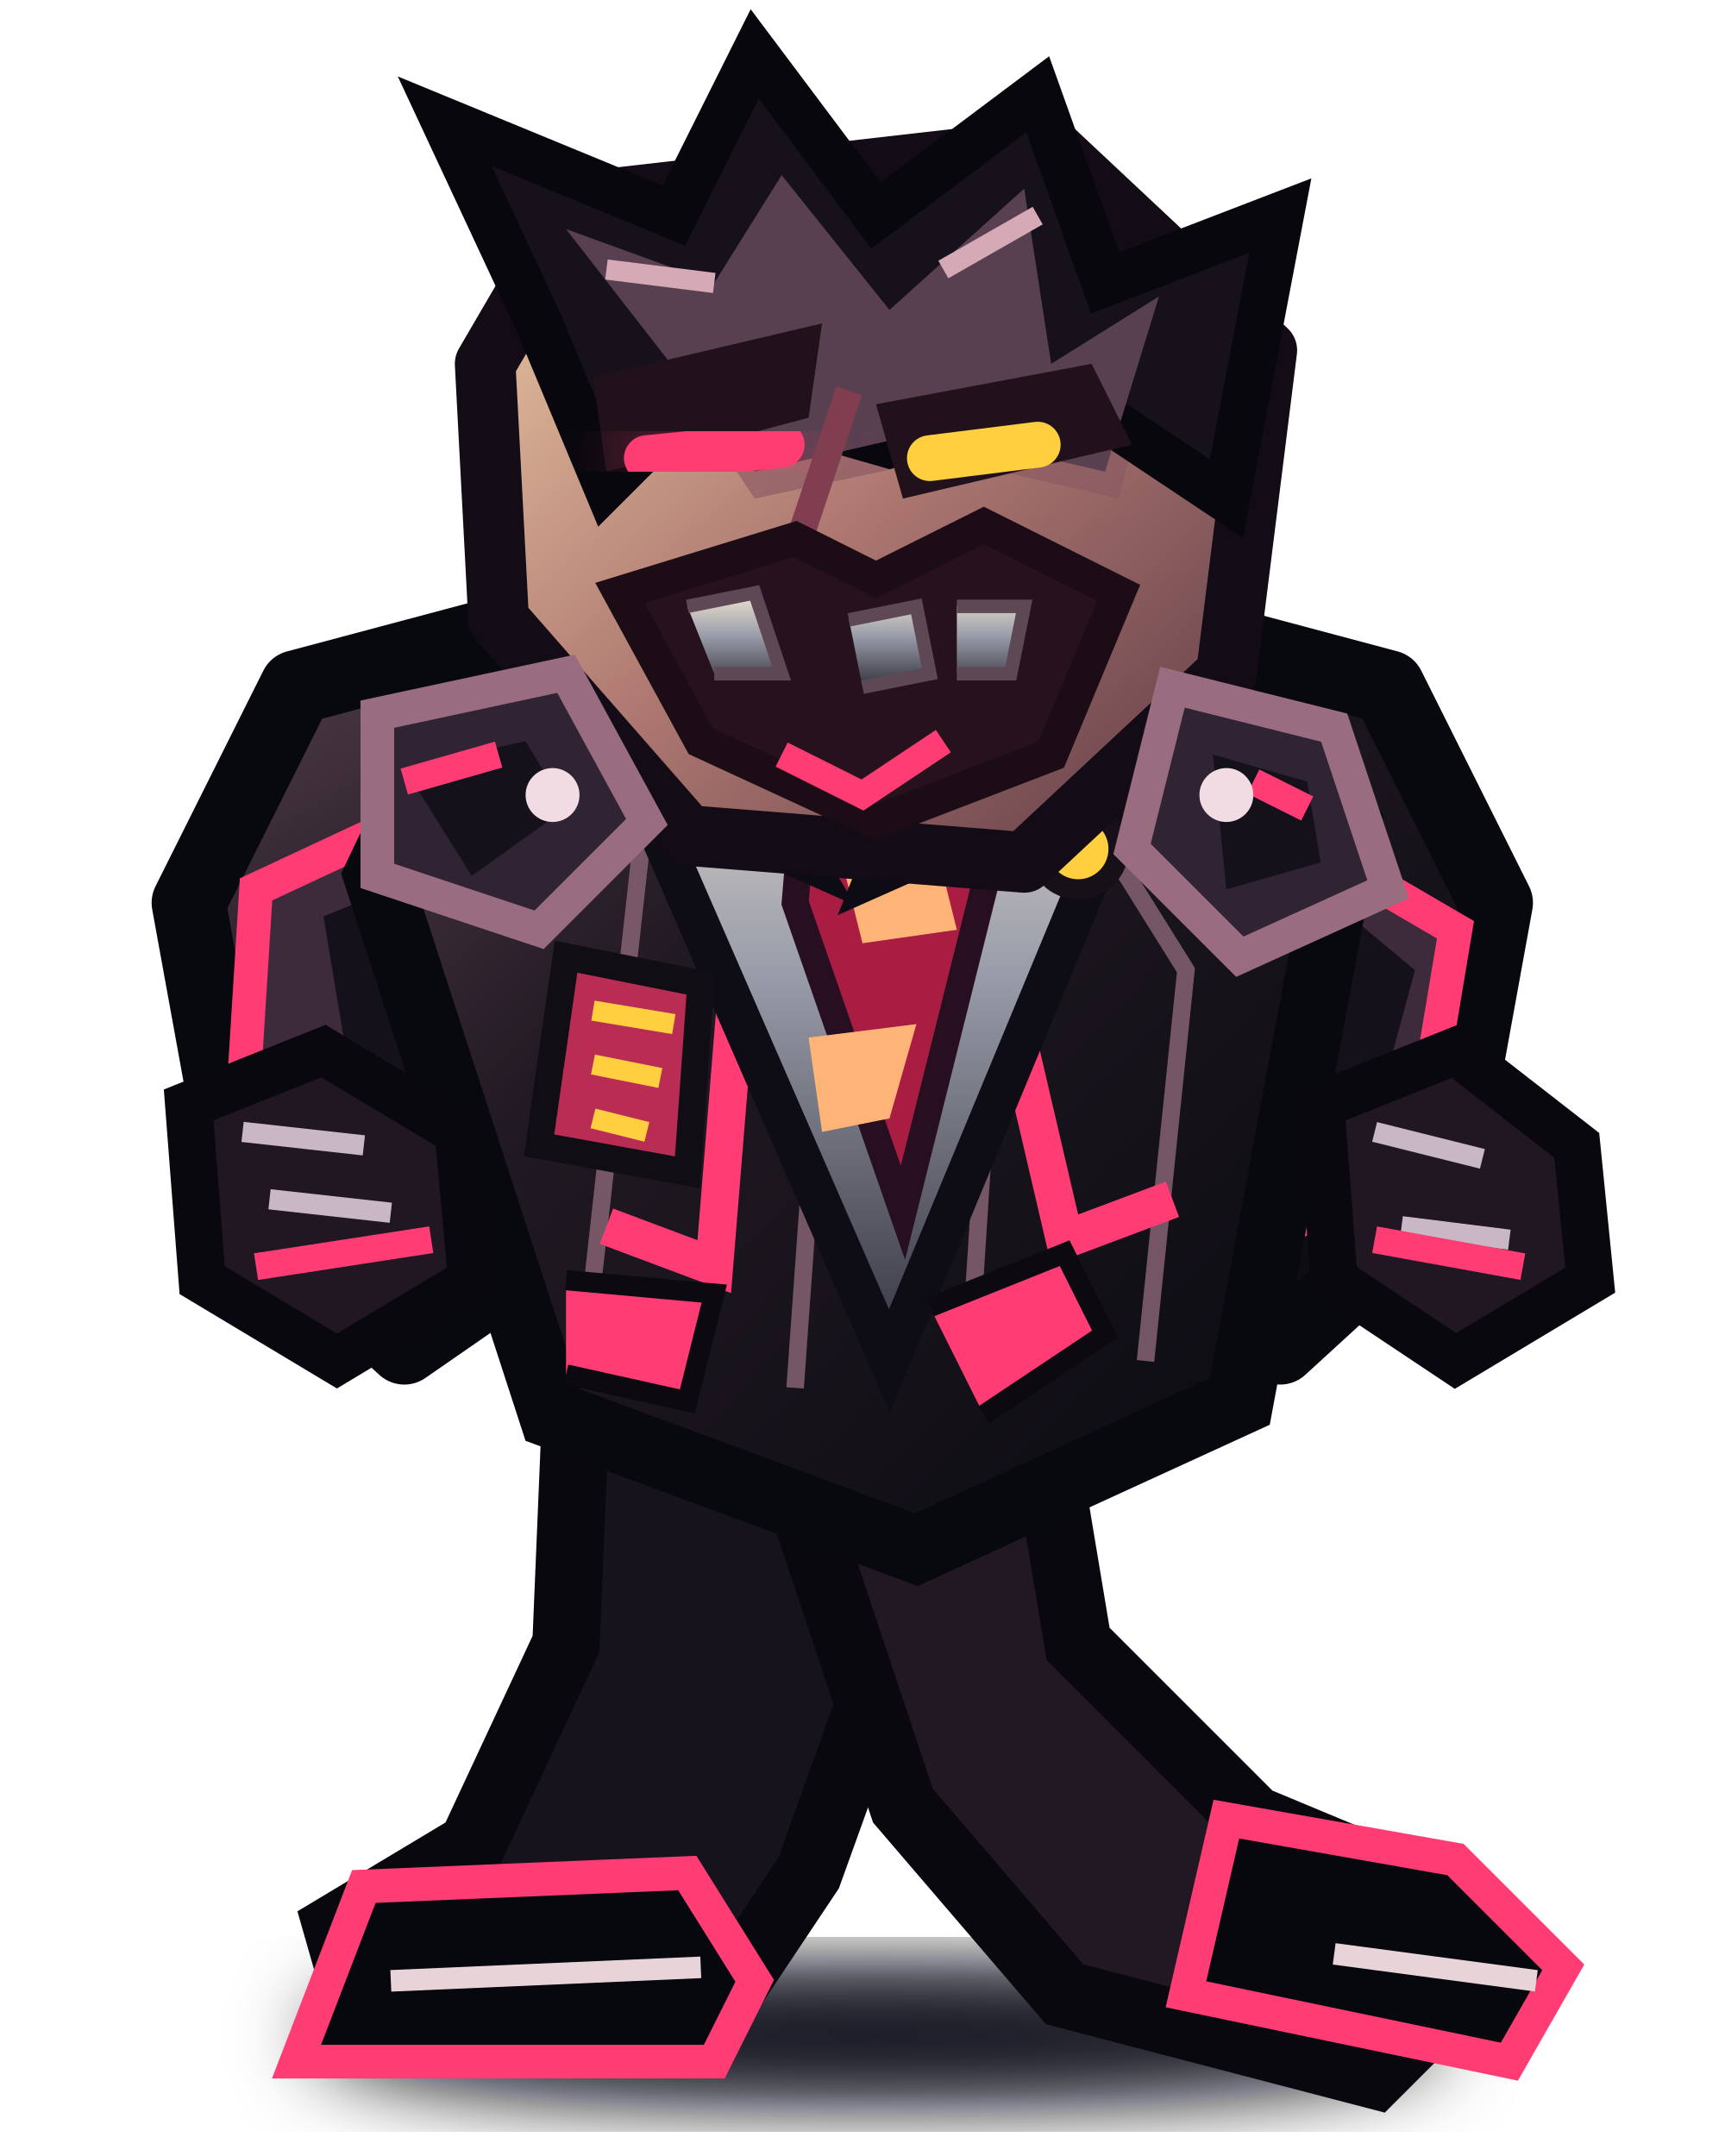
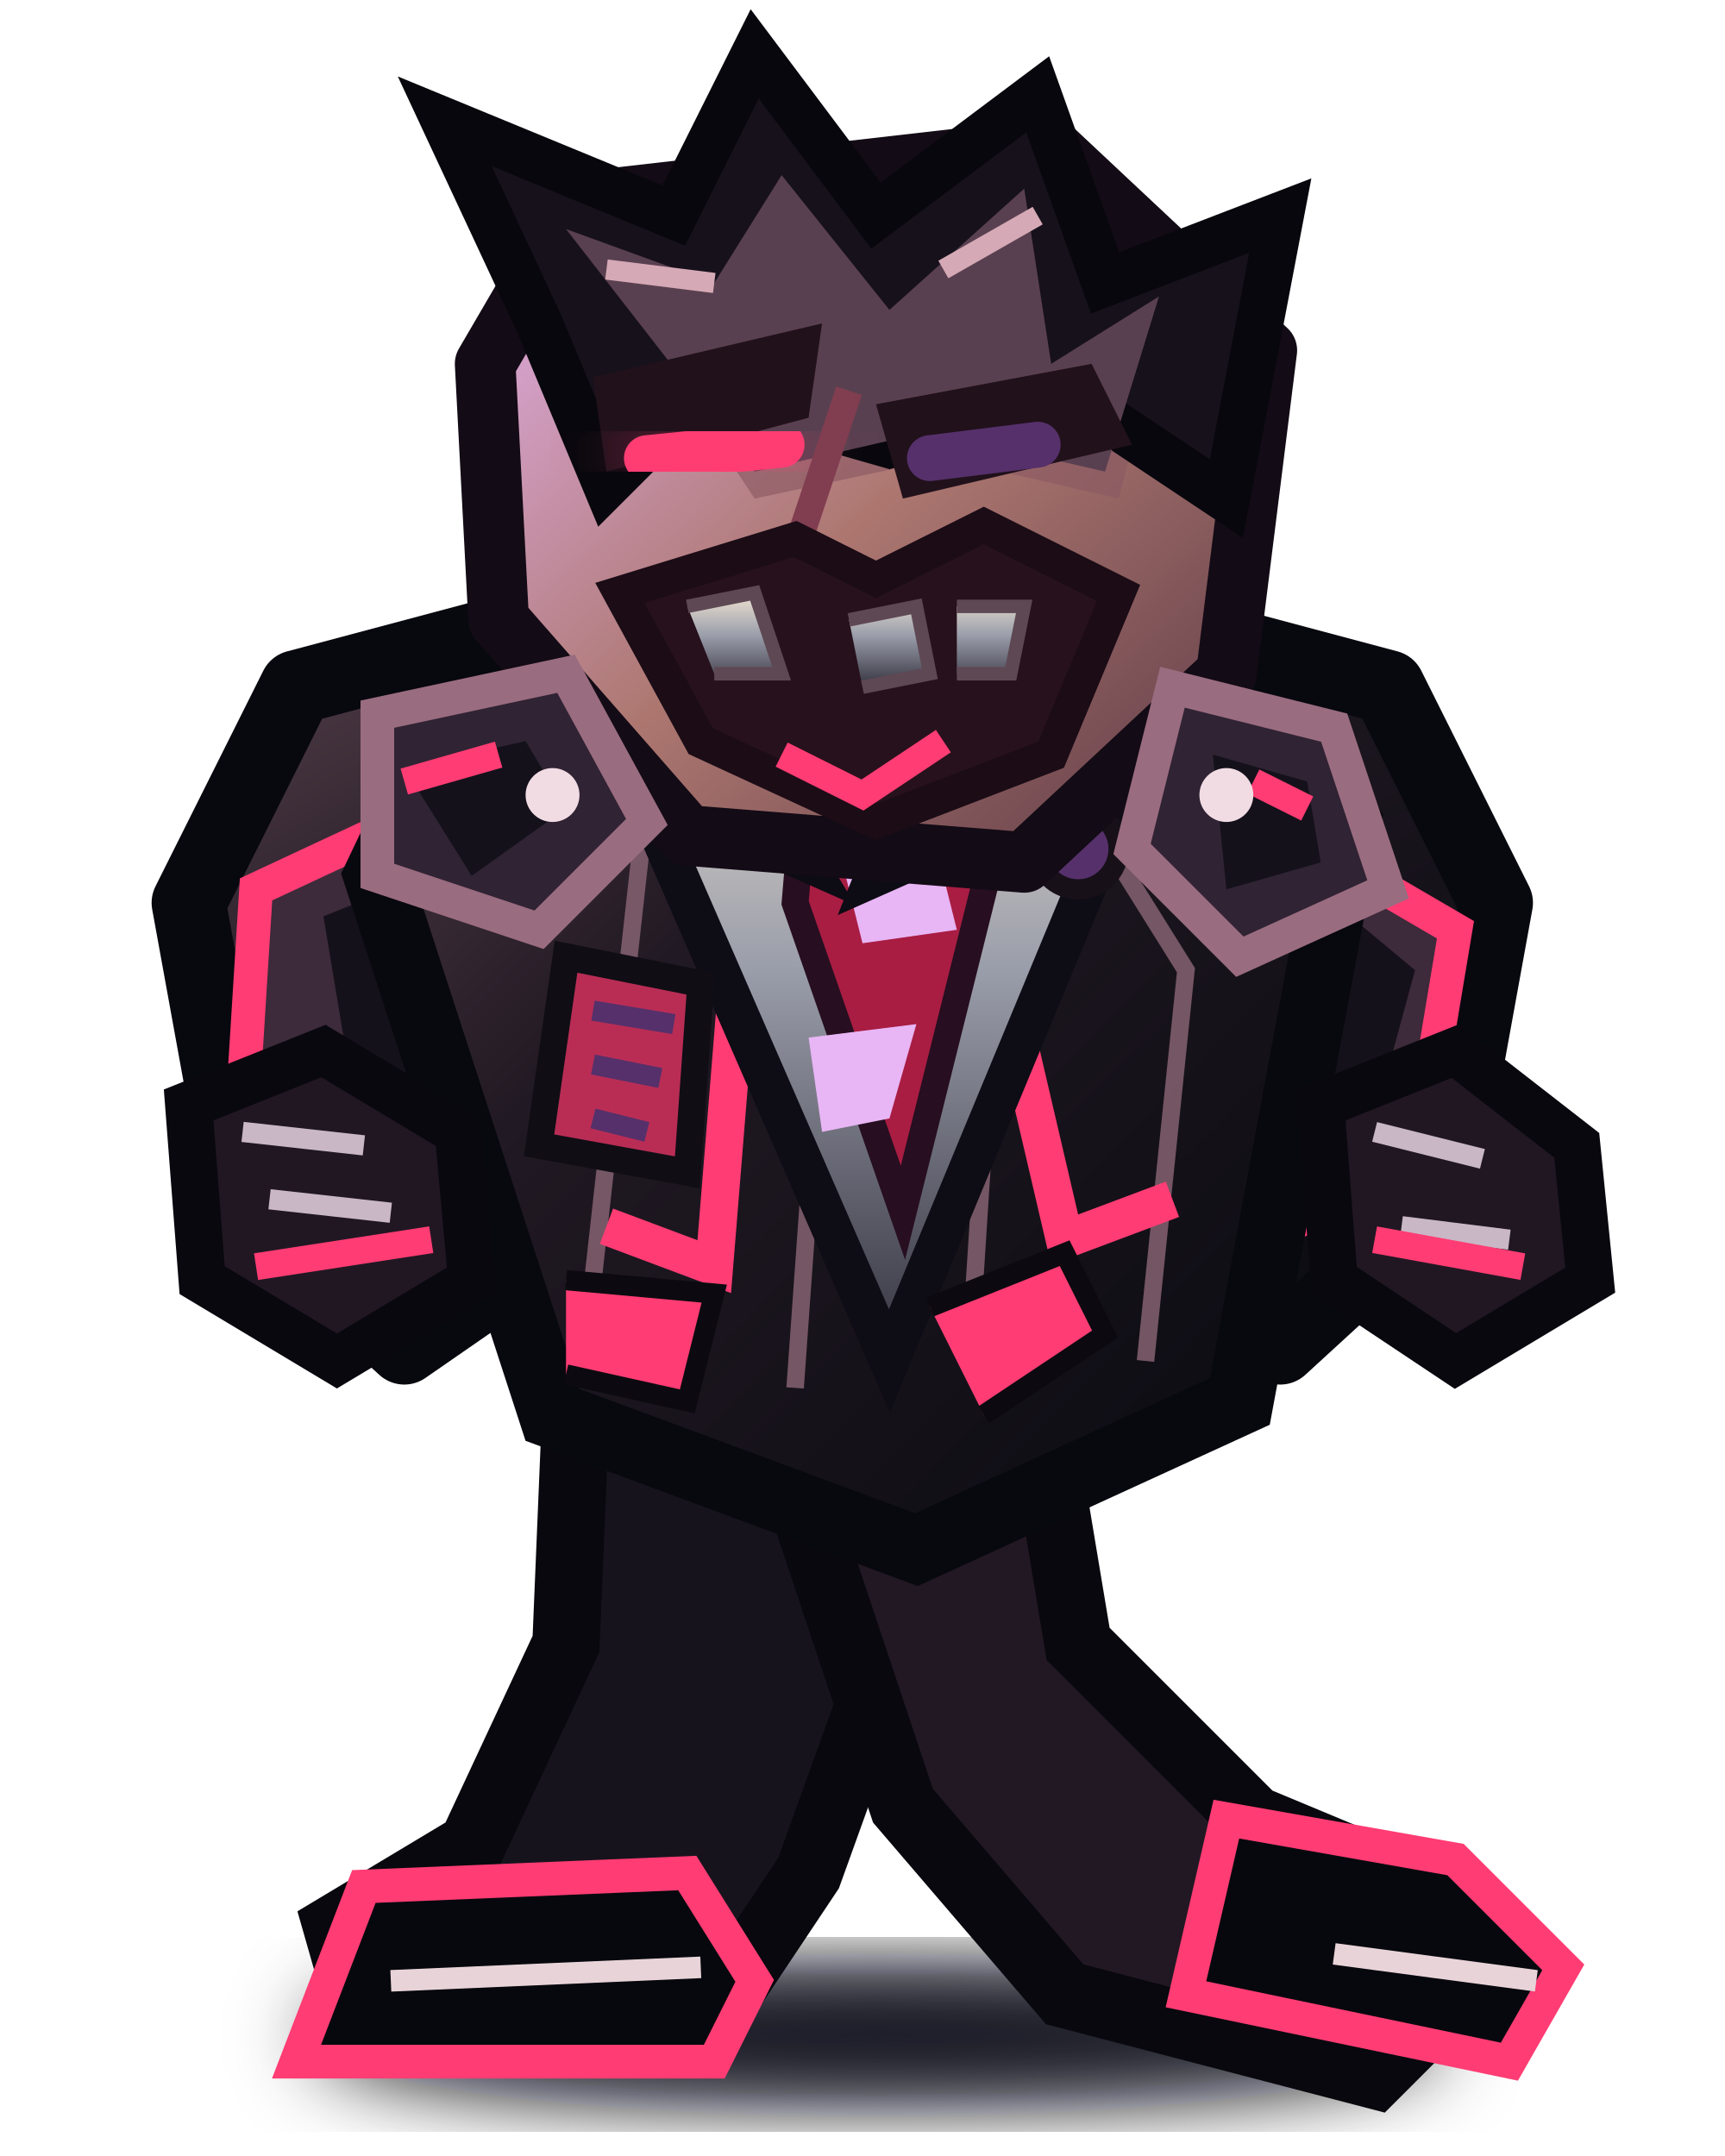
<svg xmlns="http://www.w3.org/2000/svg" viewBox="0 0 128 160">
  <defs>
    <linearGradient id="suit" x1="0" y1="0" x2="1" y2="1">
      <stop stop-color="#55404b" />
      <stop offset=".35" stop-color="#211923" />
      <stop offset="1" stop-color="#090a10" />
    </linearGradient>
    <linearGradient id="skin" x1="0" y1="0" x2="1" y2="1">
-       <stop stop-color="#f0d0a8" />
+       <stop stop-color="#e8b5f5" />
      <stop offset=".5" stop-color="#ad7770" />
      <stop offset="1" stop-color="#593744" />
    </linearGradient>
    <linearGradient id="metal" x1="0" y1="0" x2="0" y2="1">
      <stop stop-color="#f0e3d3" />
      <stop offset=".45" stop-color="#9a9eaa" />
      <stop offset="1" stop-color="#34323f" />
    </linearGradient>
    <filter id="glow" x="-1" y="-1" width="3" height="3">
      <feGaussianBlur stdDeviation="2.5" result="b" />
      <feMerge>
        <feMergeNode in="b" />
        <feMergeNode in="SourceGraphic" />
      </feMerge>
    </filter>
    <filter id="shadow">
      <feGaussianBlur stdDeviation="3" />
    </filter>
  </defs>
  <ellipse cx="65" cy="151" rx="42" ry="6" fill="#020207" opacity=".9" filter="url(#shadow)" />
  <path d="m43 98-1 24-7 15-10 6 2 7 25 1 8-12 9-25-2-17z" fill="#17131d" stroke="#08080e" stroke-width="5" />
  <path d="m76 98 4 24 13 13 12 5 4 7-7 7-23-6-12-14-8-24z" fill="#221823" stroke="#08080e" stroke-width="5" />
  <path d="m27 140 24-1 5 8-3 6H22zM91 135l17 3 8 8-4 7-24-5z" fill="#07080e" stroke="#ff3c73" stroke-width="2.5" />
  <path d="m29 147 23-1m47-1 15 2" stroke="#e8d4d8" stroke-width="1.6" />
  <path d="m37 47-15 4-8 16 4 22 12 11 13-9 6-24M88 47l15 4 8 16-4 22-12 11-12-9-6-24" fill="url(#suit)" stroke="#08080f" stroke-width="5.5" stroke-linejoin="round" />
  <path d="m19 66 15-7 9 11-4 17-13 5-8-10zM96 62l12 7-3 18-12 5-7-11z" fill="#3d2a3a" stroke="#ff3c73" stroke-width="2.5" />
  <path d="m24 68 10-4 5 7-4 11-8 4zM99 67l6 5-3 11-7 3-3-7z" fill="#15111a" />
  <path d="m38 44 49-2 13 19-8 43-24 11-27-10-13-40z" fill="url(#suit)" stroke="#08080f" stroke-width="5" />
  <path d="m43 51 5 8-4 36m13-43 5 9-3 42m10-43 5 9-2 31m11-36 5 8-3 29" fill="none" stroke="#8c6677" stroke-width="1.3" opacity=".8" />
  <path d="m43 53 13 4-3 37-8-3m35-37-8 8 7 30 8-3" fill="none" stroke="#ff3c73" stroke-width="2.8" />
  <path d="m55 49 20-1 8 12-17 41-17-39z" fill="url(#metal)" stroke="#0e0c15" stroke-width="3" />
  <path d="m60 55 10-1 4 8-7 28-8-23z" fill="#a91d43" stroke="#270e20" stroke-width="2" />
-   <path d="m62 62 7-1 2 8-7 1zM60 77l8-1-2 7-5 1z" fill="#ffb477" />
+   <path d="m62 62 7-1 2 8-7 1zM60 77l8-1-2 7-5 1z" fill="#e8b5f5" />
  <path d="m43 51 12 4 6 10-9-4-8-5m31-5-7 5-4 10 9-4 5-5" fill="#9e91a3" stroke="#0d0b13" stroke-width="2" />
  <path d="m42 71 10 2-1 14-11-2z" fill="#b92d55" stroke="#100d15" stroke-width="2" />
-   <path d="m44 75 6 1m-6 3 5 1m-5 3 4 1" stroke="#ffcf3f" stroke-width="1.5" />
-   <circle cx="80" cy="63" r="3" fill="#ffcf3f" stroke="#181019" stroke-width="1.5" />
+   <path d="m44 75 6 1m-6 3 5 1m-5 3 4 1" stroke="#56306b" stroke-width="1.5" />
+   <circle cx="80" cy="63" r="3" fill="#56306b" stroke="#181019" stroke-width="1.5" />
  <path d="m42 95 11 1-2 8-9-2m27-5 10-4 3 6-9 6" fill="#ff3c73" stroke="#0c0a10" stroke-width="1.5" />
  <path d="m52 42 1 12 11 8 10-10-1-12z" fill="#98656a" stroke="#1b101a" stroke-width="3" />
  <path d="m43 15 35-4 16 15-3 24-15 14-25-2-14-16-1-19z" fill="url(#skin)" stroke="#130b15" stroke-width="4.5" stroke-linejoin="round" />
  <path d="m46 22 9-7 7 10 9-12 5 14 11-5-4 15-13-3-14 3z" fill="#8b5962" opacity=".65" />
  <path d="m40 24-7-15 17 7 6-12 9 12 12-9 5 14 13-5-4 21-12-8-13 4-14-4-7 7z" fill="#17111c" stroke="#08070d" stroke-width="3.5" />
  <path d="m42 17 11 4 5-8 8 10 10-9 2 13 8-5-4 13-13-3-13 3z" fill="#594050" />
  <path d="m45 20 8 1m17-1 7-4" stroke="#d5a9b5" stroke-width="1.5" />
  <path d="m44 28 17-4-1 7-15 4m20-5 16-3 3 6-17 4z" fill="#21111b" />
  <path d="m48 34 10-1" stroke="#ff3c73" stroke-width="3.4" stroke-linecap="round" filter="url(#glow)" />
-   <path d="m69 34 8-1" stroke="#ffcf3f" stroke-width="3.4" stroke-linecap="round" />
+   <path d="m69 34 8-1" stroke="#56306b" stroke-width="3.4" stroke-linecap="round" />
  <path d="m63 29-4 12 4 3" fill="none" stroke="#813e50" stroke-width="2" />
  <path d="m46 44 13-4 6 3 8-4 10 5-5 12-13 5-13-6z" fill="#27111d" stroke="#1b0c16" stroke-width="2.5" />
  <path d="m51 45 5-1 2 6-5 0m10-4 5-1 1 5-5 1m7-6 5 0-1 5-4 0" fill="url(#metal)" stroke="#5e4854" stroke-width="1" />
  <path d="m58 56 6 3 6-4" fill="none" stroke="#ff3c73" stroke-width="2" />
  <path d="m28 53 14-3 6 11-8 8-12-4zM87 51l12 3 4 12-11 5-8-8z" fill="#302333" stroke="#9a6c80" stroke-width="2.5" />
  <path d="m30 57 9-2 3 5-7 5zM90 56l7 2 1 6-7 2z" fill="#14111b" />
  <path d="m30 58 7-2m56 2 4 2" stroke="#ff3c73" stroke-width="2" />
  <circle cx="41" cy="59" r="2" fill="#f2dce4" />
  <circle cx="91" cy="59" r="2" fill="#f2dce4" />
  <path d="m14 82 10-4 10 6 1 11-10 6-10-6zM98 82l10-4 9 7 1 10-10 6-9-6z" fill="#211723" stroke="#09080f" stroke-width="3.5" />
  <path d="m18 84 9 1m-7 4 9 1m73-6 8 2m-6 5 8 1" stroke="#c9b7c5" stroke-width="1.5" />
  <path d="m19 94 13-2m70 0 11 2" stroke="#ff3c73" stroke-width="2" />
</svg>
